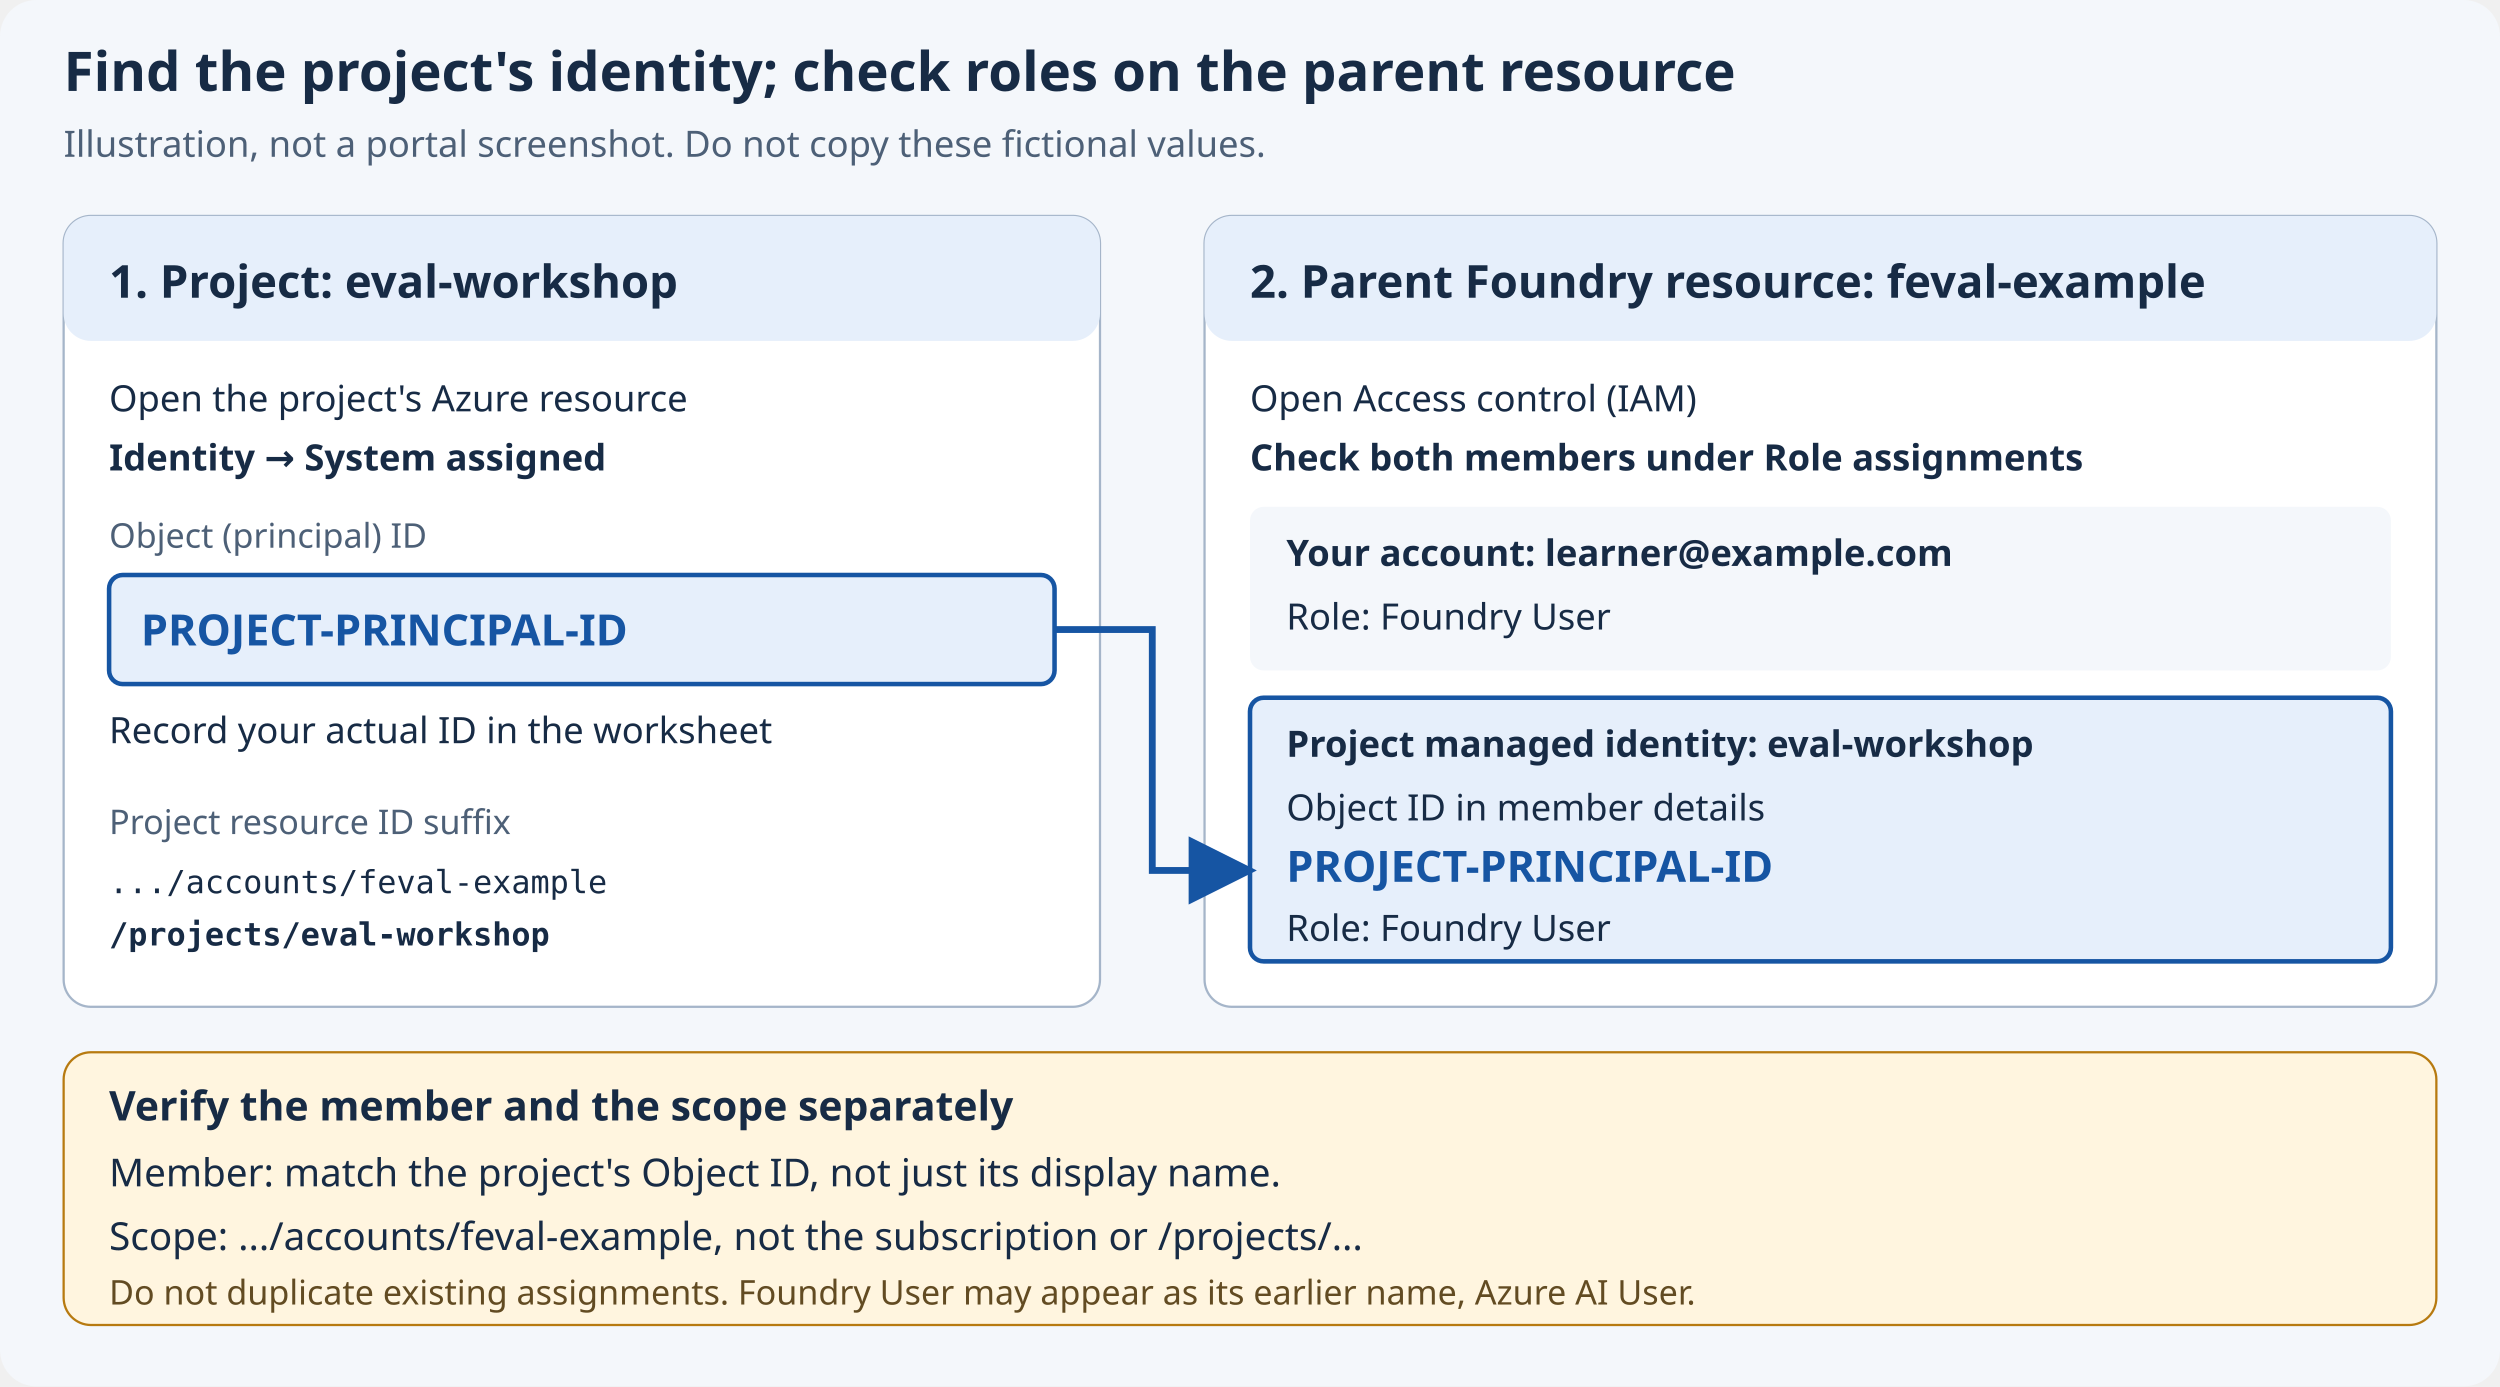
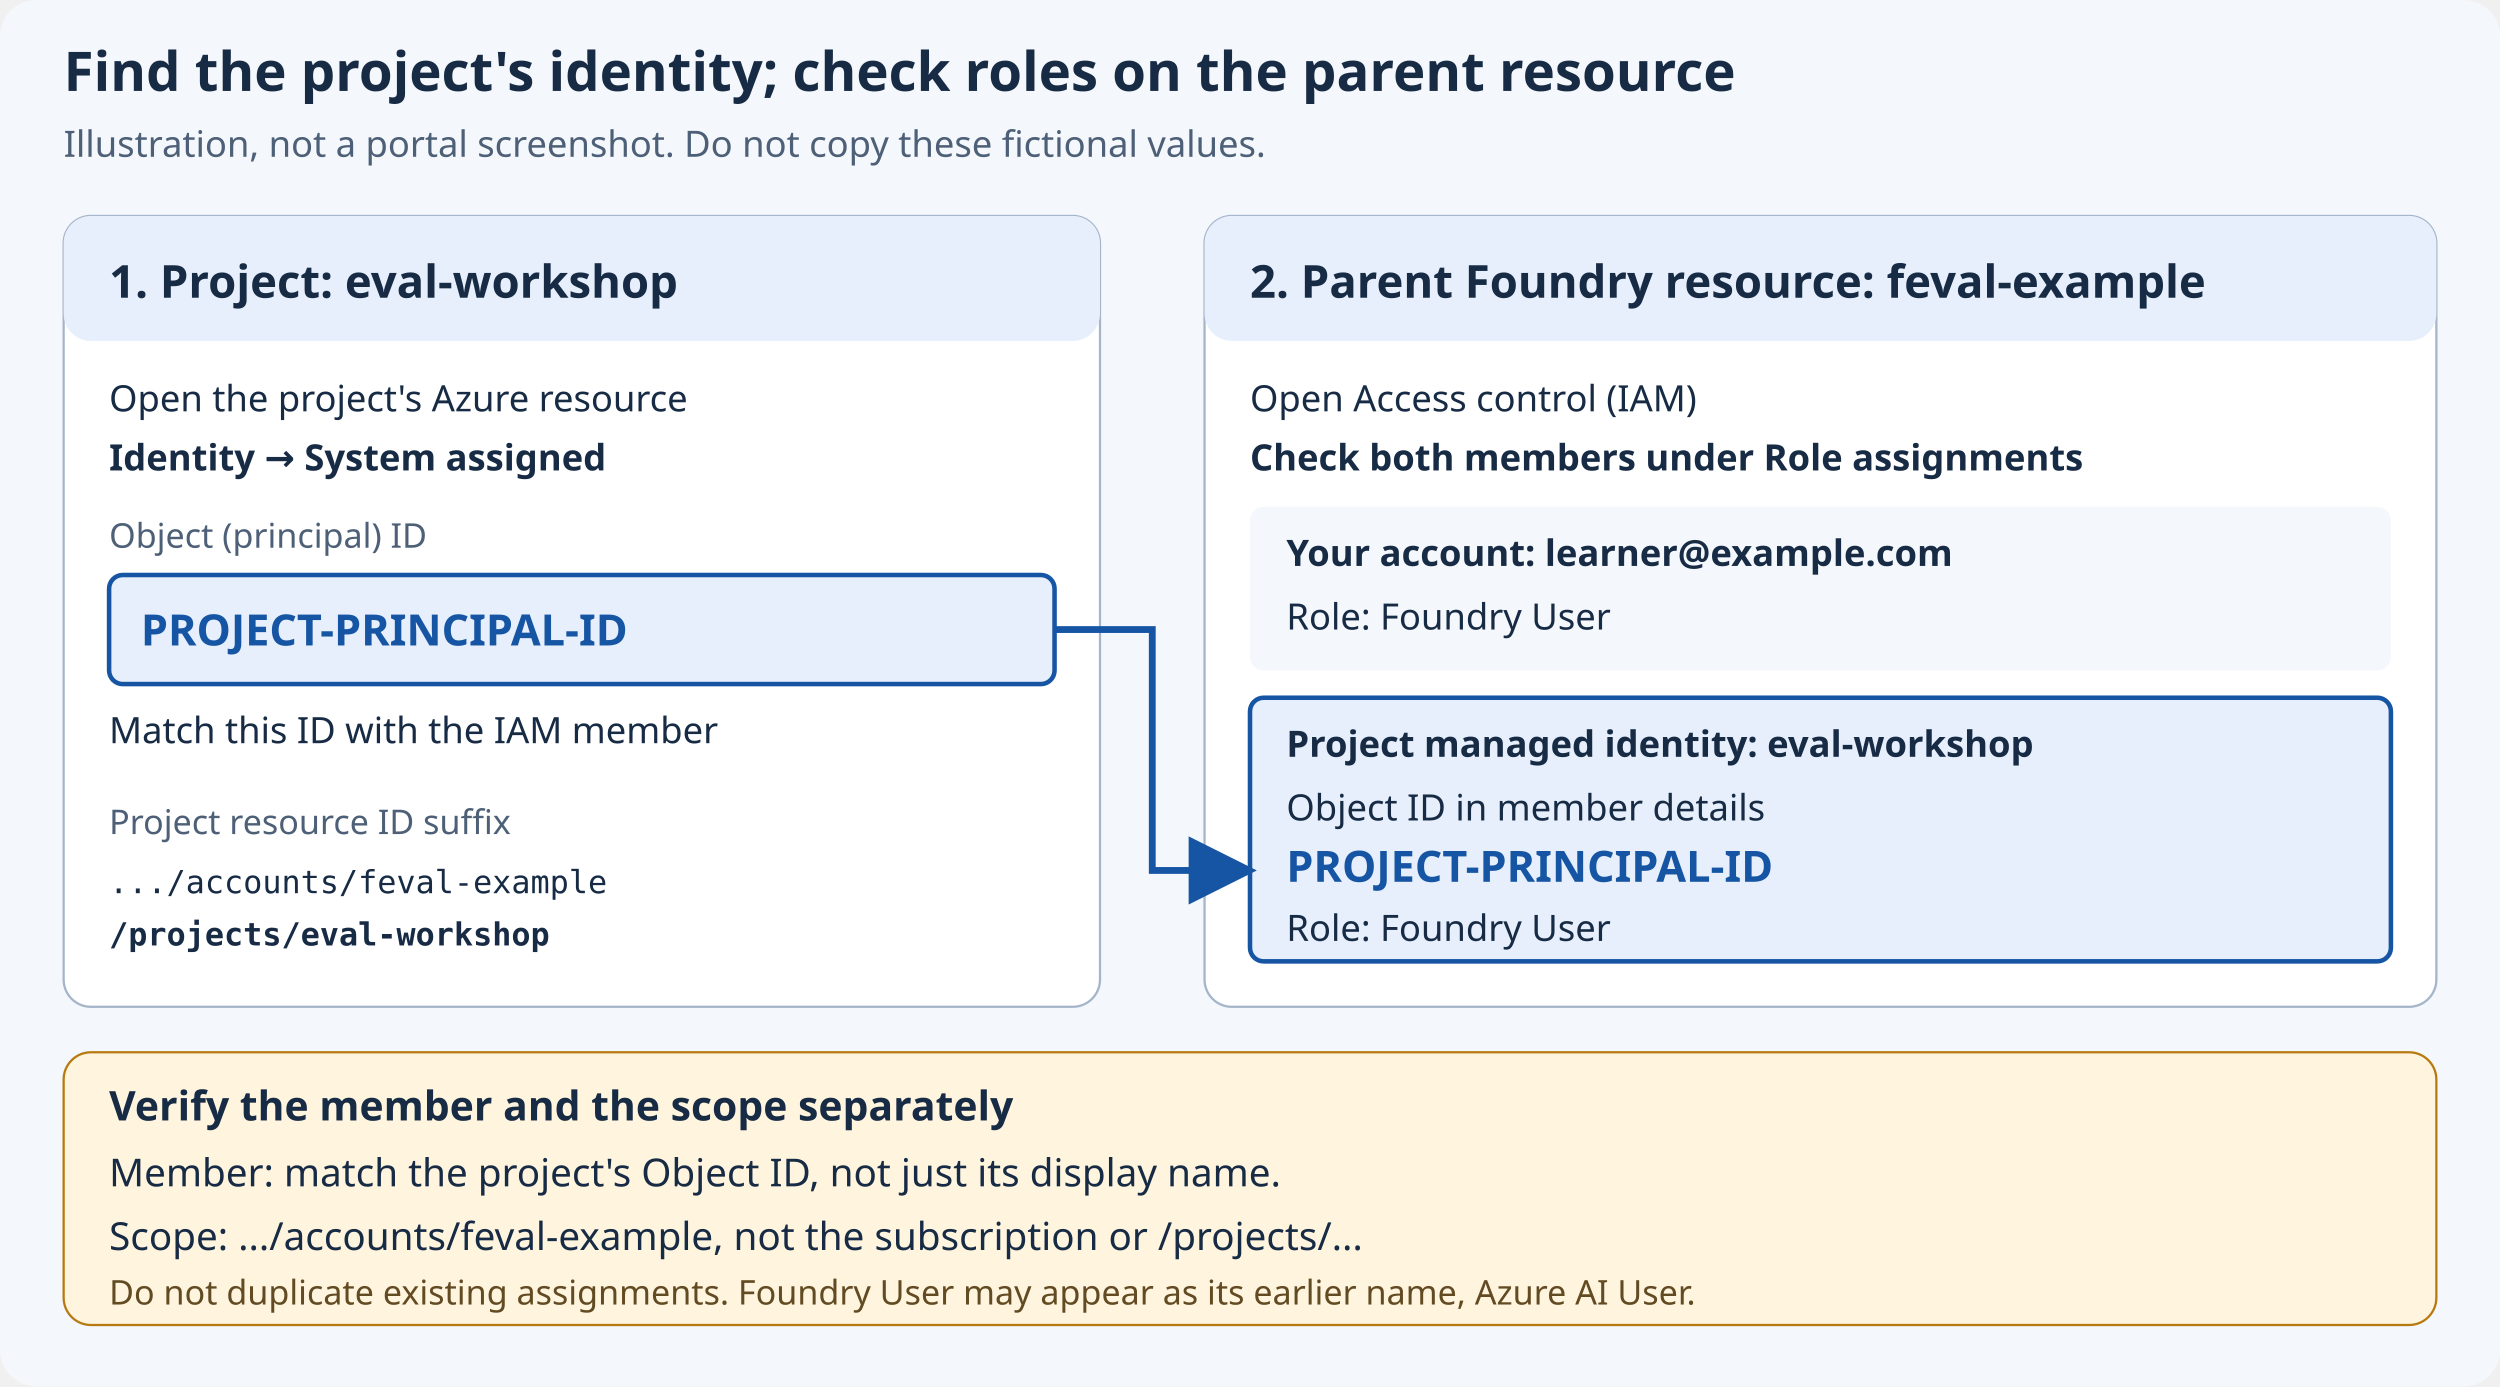
<svg xmlns="http://www.w3.org/2000/svg" width="1100" height="610" viewBox="0 0 1100 610" role="img" aria-labelledby="title description">
  <defs>
    <marker id="arrow" markerWidth="10" markerHeight="10" refX="9" refY="5" orient="auto">
      <path d="M 0 0 L 10 5 L 0 10 Z" fill="#1655a3" />
    </marker>
  </defs>
  <rect width="1100" height="610" rx="16" fill="#f4f7fb" />
  <g font-family="system-ui, sans-serif" fill="#172b45">
    <text x="28" y="40" font-size="24" font-weight="700">Find the project's identity; check roles on the parent resource</text>
    <text x="28" y="69" font-size="16" fill="#4d6077">Illustration, not a portal screenshot. Do not copy these fictional values.</text>
    <rect x="28" y="95" width="456" height="348" rx="12" fill="#fff" stroke="#a5b5c9" />
    <rect x="28" y="95" width="456" height="55" rx="12" fill="#e6effb" />
    <text x="48" y="131" font-size="20" font-weight="700">1. Project: eval-workshop</text>
    <text x="48" y="181" font-size="16">Open the project's Azure resource</text>
    <text x="48" y="207" font-size="16" font-weight="600">Identity → System assigned</text>
    <text x="48" y="241" font-size="15" fill="#4d6077">Object (principal) ID</text>
    <rect x="48" y="253" width="416" height="48" rx="6" fill="#e6effb" stroke="#1655a3" stroke-width="2" />
    <text x="62" y="284" font-size="19" font-weight="700" fill="#1655a3">PROJECT-PRINCIPAL-ID</text>
-     <text x="48" y="327" font-size="16">Record your actual ID in the worksheet</text>
+     <text x="48" y="327" font-size="16">Match this ID with the IAM member</text>
    <text x="48" y="367" font-size="15" fill="#4d6077">Project resource ID suffix</text>
    <text x="48" y="393" font-size="14" font-family="monospace">.../accounts/feval-example</text>
    <text x="48" y="416" font-size="14" font-family="monospace" font-weight="700">   /projects/eval-workshop</text>
    <rect x="530" y="95" width="542" height="348" rx="12" fill="#fff" stroke="#a5b5c9" />
    <rect x="530" y="95" width="542" height="55" rx="12" fill="#e6effb" />
    <text x="550" y="131" font-size="20" font-weight="700">2. Parent Foundry resource: feval-example</text>
    <text x="550" y="181" font-size="16">Open Access control (IAM)</text>
    <text x="550" y="207" font-size="16" font-weight="600">Check both members under Role assignments</text>
    <rect x="550" y="223" width="502" height="72" rx="6" fill="#f4f7fb" />
    <text x="566" y="249" font-size="16" font-weight="600">Your account: learner@example.com</text>
    <text x="566" y="277" font-size="16">Role: Foundry User</text>
    <rect x="550" y="307" width="502" height="116" rx="6" fill="#e6effb" stroke="#1655a3" stroke-width="2" />
    <text x="566" y="333" font-size="16" font-weight="600">Project managed identity: eval-workshop</text>
    <text x="566" y="361" font-size="16">Object ID in member details</text>
    <text x="566" y="388" font-size="19" font-weight="700" fill="#1655a3">PROJECT-PRINCIPAL-ID</text>
    <text x="566" y="414" font-size="16">Role: Foundry User</text>
    <path d="M 464 277 L 507 277 L 507 383 L 550 383" fill="none" stroke="#1655a3" stroke-width="3" marker-end="url(#arrow)" />
    <rect x="28" y="463" width="1044" height="120" rx="12" fill="#fff5df" stroke="#b77a10" />
    <text x="48" y="493" font-size="18" font-weight="700">Verify the member and the scope separately</text>
    <text x="48" y="522" font-size="17">Member: match the project's Object ID, not just its display name.</text>
    <text x="48" y="550" font-size="17">Scope: .../accounts/feval-example, not the subscription or /projects/...</text>
    <text x="48" y="574" font-size="15" fill="#624b22">Do not duplicate existing assignments. Foundry User may appear as its earlier name, Azure AI User.</text>
  </g>
</svg>
